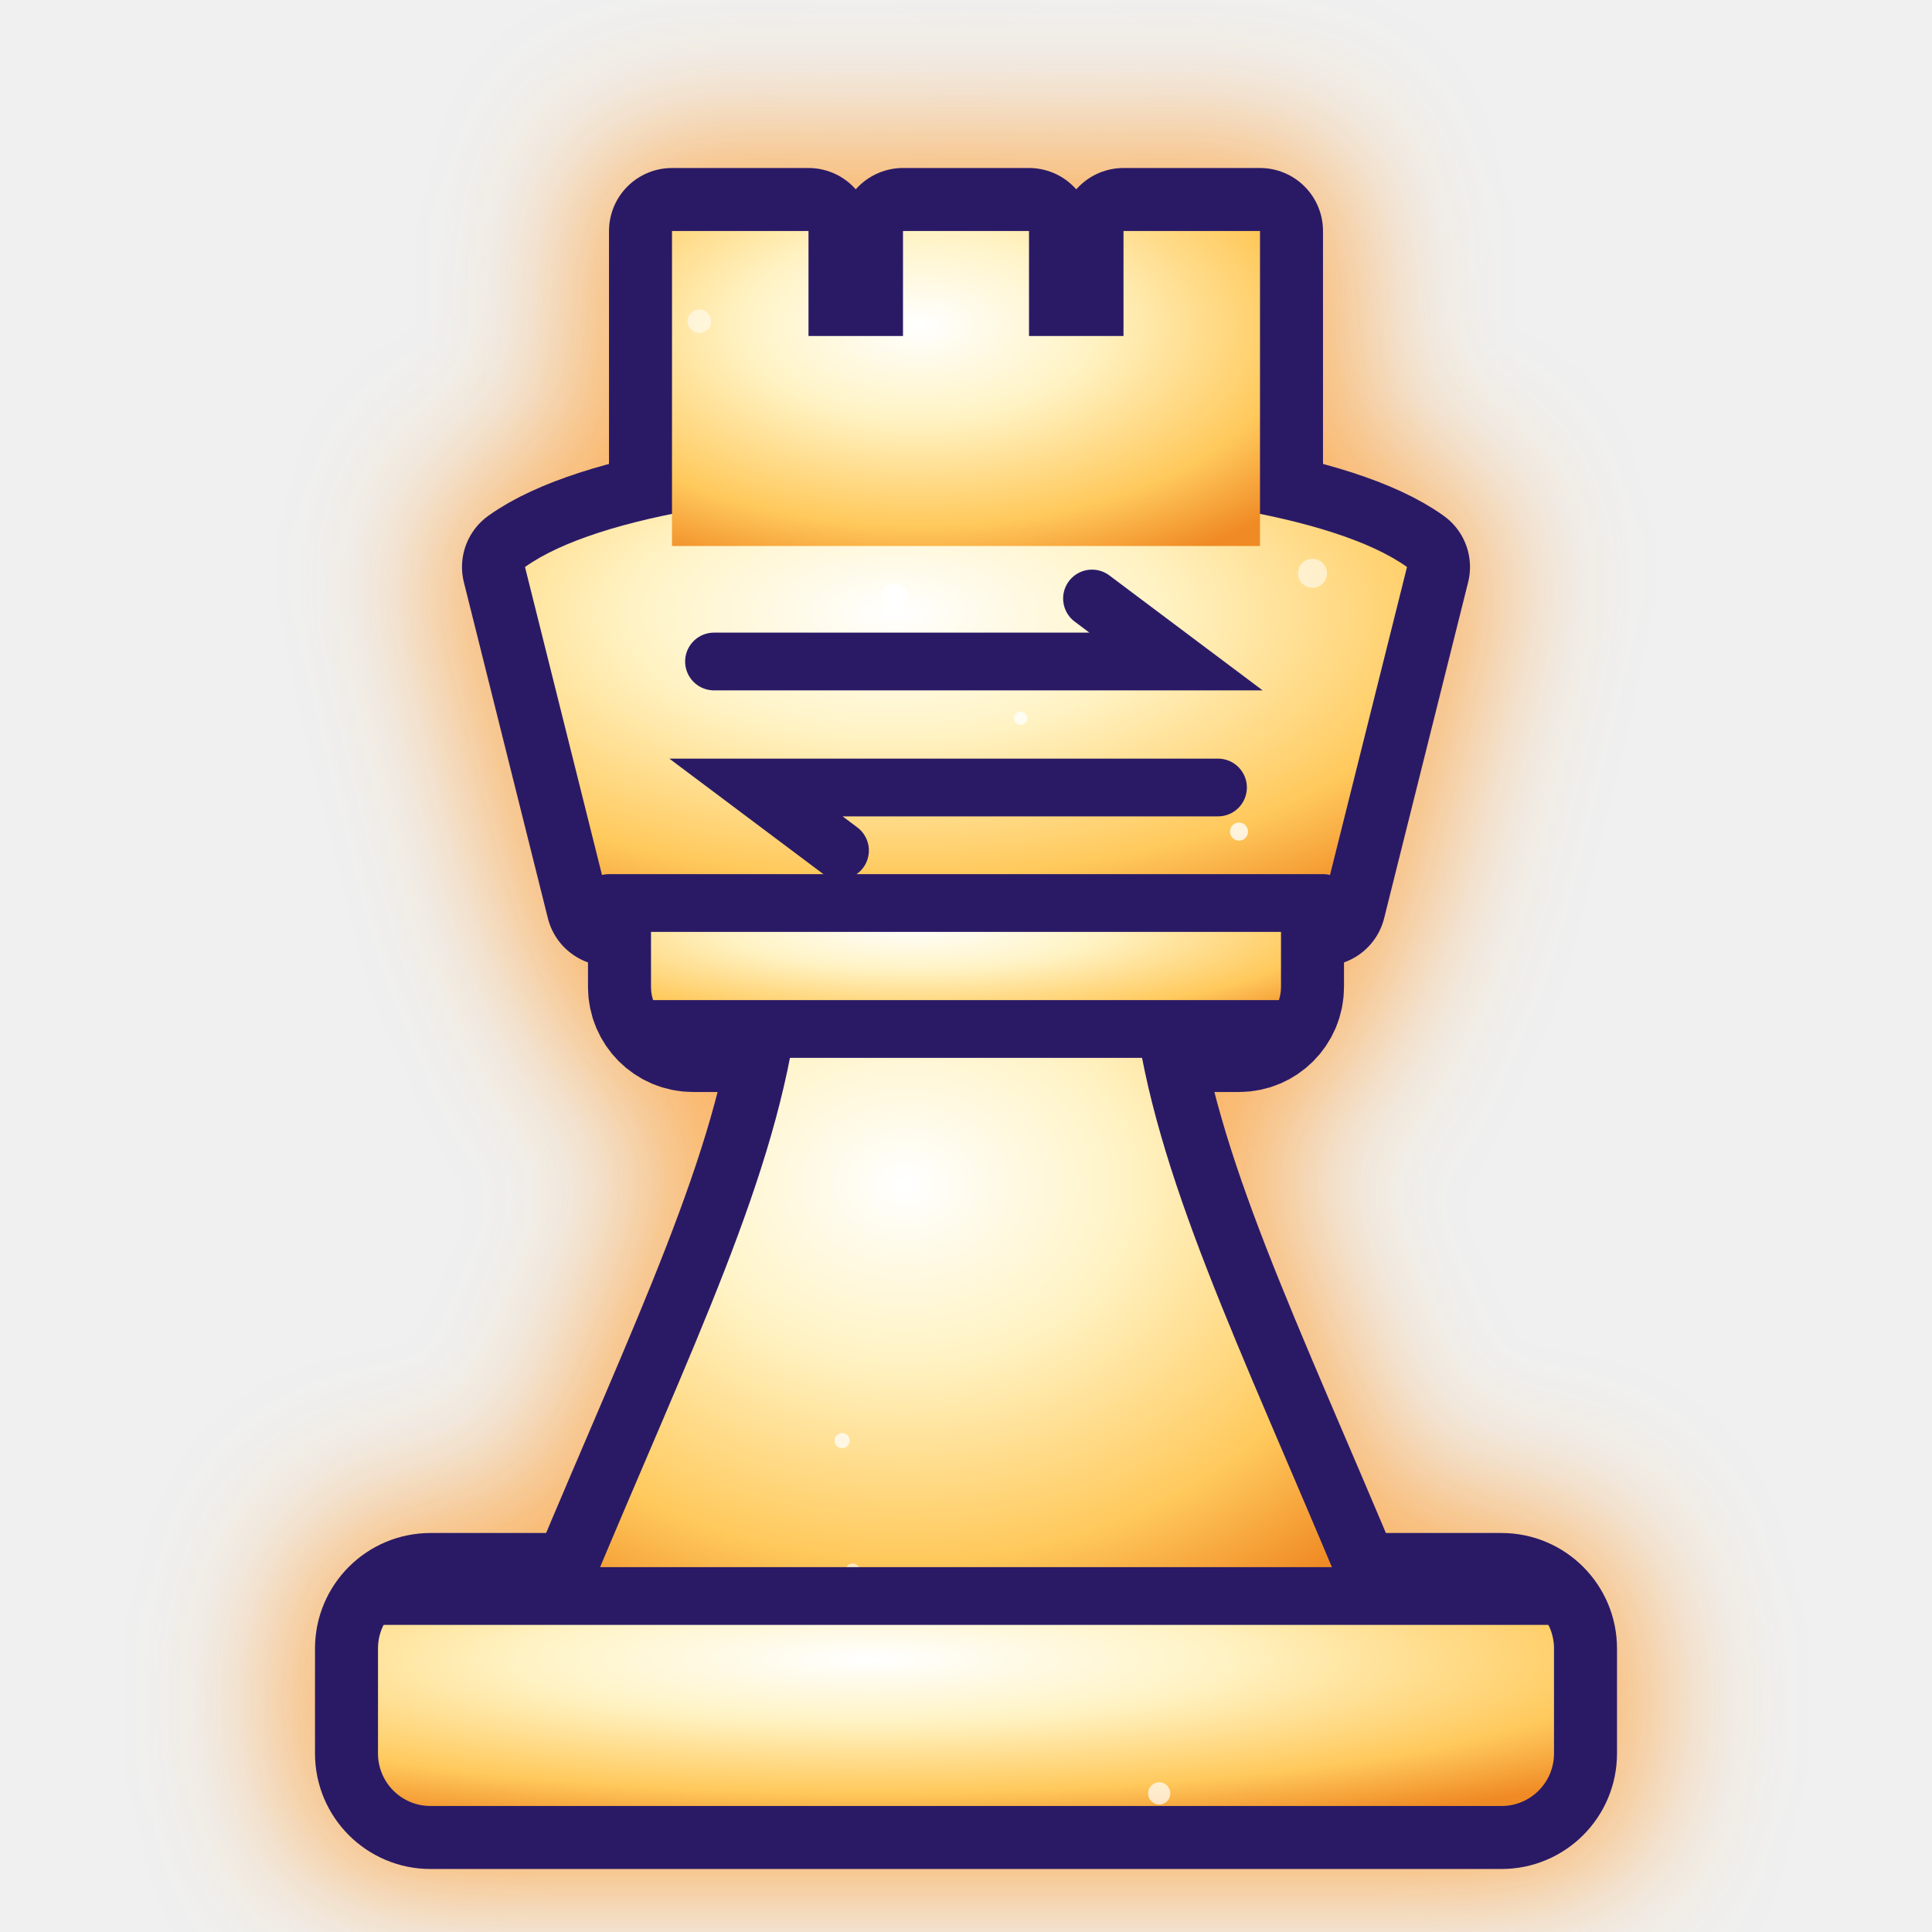
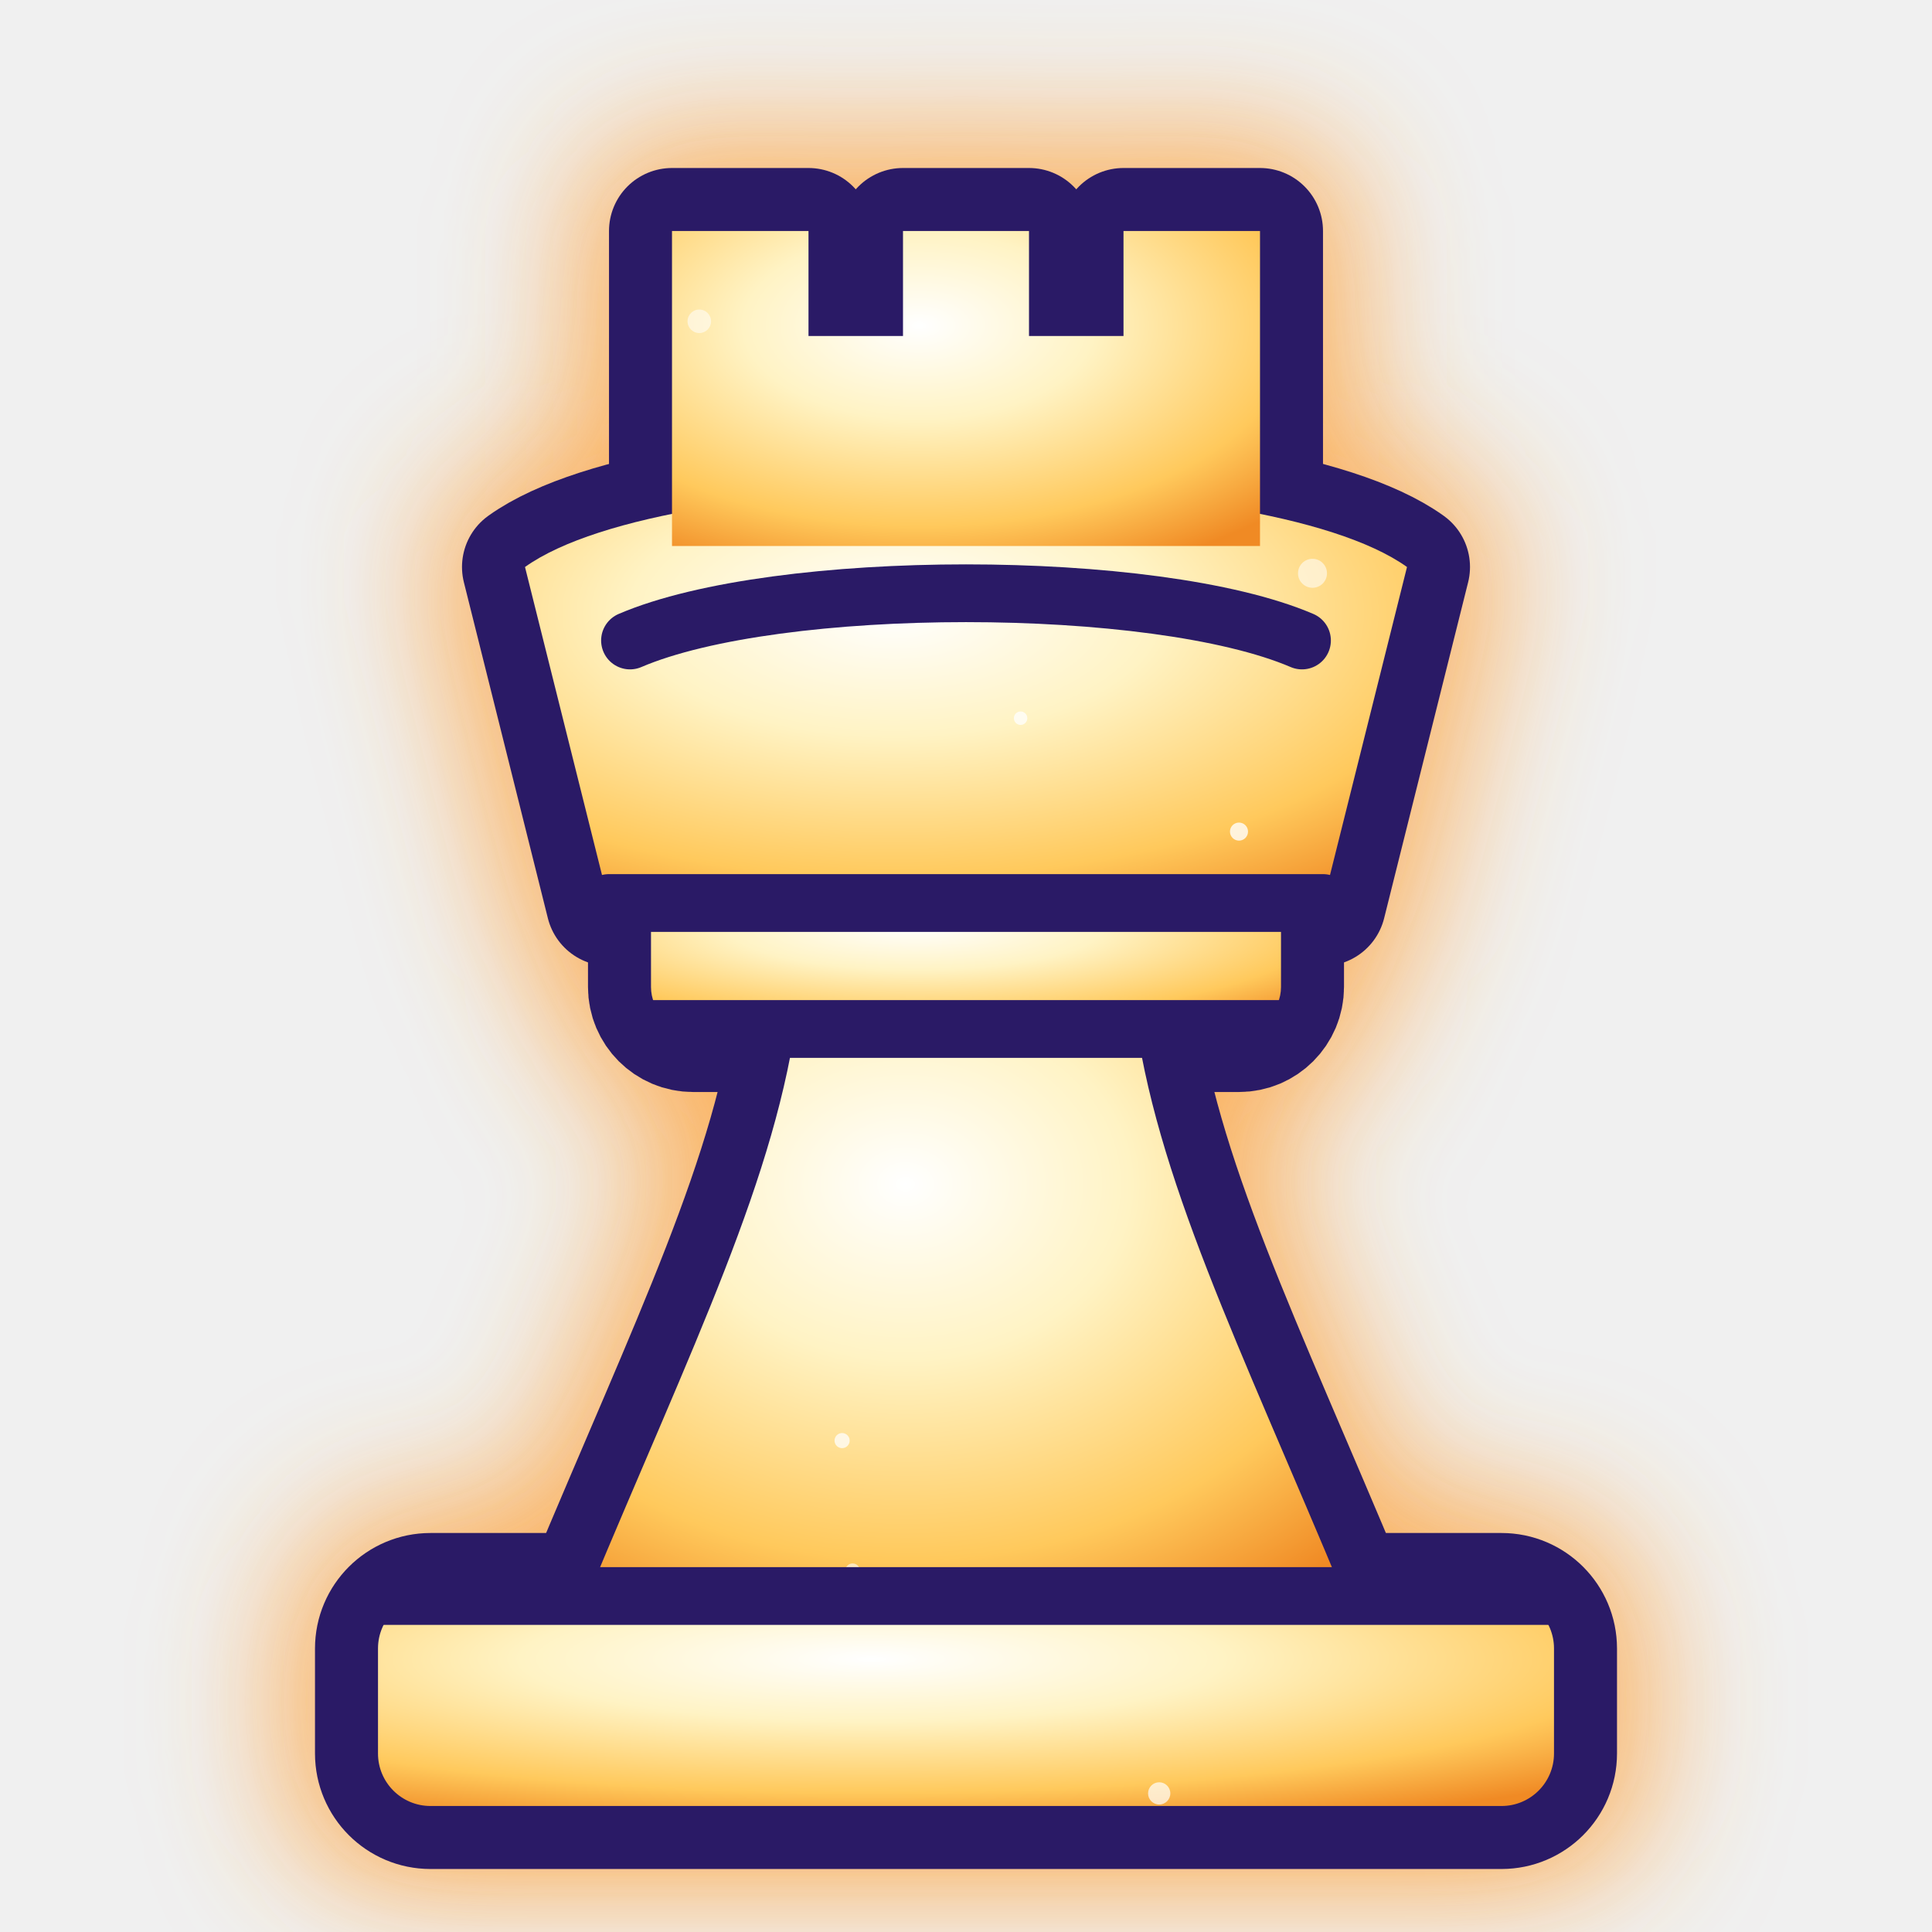
<svg xmlns="http://www.w3.org/2000/svg" viewBox="4 2 92 92">
  <defs>
    <clipPath id="gmwSc">
      <rect x="22" y="78" width="56" height="10" rx="2.5" />
      <path d="M32 78 C37 66 41 58 42 50 H58 C59 58 63 66 68 78 Z" />
      <rect x="35" y="44" width="30" height="7" rx="2" />
      <path d="M33 45 L29 29 C36 24 64 24 71 29 L67 45 Z" />
      <path d="M36 28 V13 H42.5 V18 H47 V13 H53 V18 H57.5 V13 H64 V28 Z" />
    </clipPath>
    <radialGradient id="gmwSg" cx="0.42" cy="0.30" r="0.85">
      <stop offset="0" stop-color="#ffffff" />
      <stop offset="0.35" stop-color="#fff3c4" />
      <stop offset="0.75" stop-color="#ffc95c" />
      <stop offset="1" stop-color="#f08a24" />
    </radialGradient>
    <filter id="gmwSf" x="-30%" y="-30%" width="160%" height="160%">
      <feGaussianBlur stdDeviation="3.2" />
    </filter>
  </defs>
  <g fill="#ffb347" stroke="#ff9d2e" stroke-width="9" stroke-linejoin="round" opacity="0.75" filter="url(#gmwSf)">
    <rect x="22" y="78" width="56" height="10" rx="2.5" />
    <path d="M32 78 C37 66 41 58 42 50 H58 C59 58 63 66 68 78 Z" />
    <rect x="35" y="44" width="30" height="7" rx="2" />
    <path d="M33 45 L29 29 C36 24 64 24 71 29 L67 45 Z" />
    <path d="M36 28 V13 H42.5 V18 H47 V13 H53 V18 H57.5 V13 H64 V28 Z" />
  </g>
  <g fill="#2a1a66" stroke="#2a1a66" stroke-width="6.0" stroke-linejoin="round">
    <rect x="22" y="78" width="56" height="10" rx="2.5" />
    <path d="M32 78 C37 66 41 58 42 50 H58 C59 58 63 66 68 78 Z" />
    <rect x="35" y="44" width="30" height="7" rx="2" />
    <path d="M33 45 L29 29 C36 24 64 24 71 29 L67 45 Z" />
    <path d="M36 28 V13 H42.5 V18 H47 V13 H53 V18 H57.5 V13 H64 V28 Z" />
  </g>
  <g fill="url(#gmwSg)">
    <rect x="22" y="78" width="56" height="10" rx="2.5" />
    <path d="M32 78 C37 66 41 58 42 50 H58 C59 58 63 66 68 78 Z" />
    <rect x="35" y="44" width="30" height="7" rx="2" />
    <path d="M33 45 L29 29 C36 24 64 24 71 29 L67 45 Z" />
    <path d="M36 28 V13 H42.5 V18 H47 V13 H53 V18 H57.5 V13 H64 V28 Z" />
  </g>
  <g clip-path="url(#gmwSc)">
    <circle cx="37.3" cy="17.3" r="0.56" fill="#ffffff" opacity="0.54" />
    <circle cx="52.6" cy="36.2" r="0.32" fill="#ffffff" opacity="0.75" />
    <circle cx="16.7" cy="42.2" r="0.33" fill="#ffffff" opacity="0.55" />
    <circle cx="44.6" cy="76.8" r="0.35" fill="#ffffff" opacity="0.61" />
    <circle cx="59.2" cy="87.4" r="0.53" fill="#ffffff" opacity="0.70" />
    <circle cx="84.3" cy="8.1" r="0.64" fill="#ffffff" opacity="0.64" />
    <circle cx="24.4" cy="14.4" r="0.42" fill="#ffffff" opacity="0.91" />
    <circle cx="27.0" cy="55.2" r="0.56" fill="#ffffff" opacity="0.69" />
    <circle cx="53.4" cy="9.5" r="0.32" fill="#ffffff" opacity="0.60" />
    <circle cx="63.0" cy="41.6" r="0.43" fill="#ffffff" opacity="0.79" />
    <circle cx="46.6" cy="30.4" r="0.62" fill="#ffffff" opacity="0.85" />
    <circle cx="31.6" cy="54.5" r="0.51" fill="#ffffff" opacity="0.94" />
    <circle cx="66.5" cy="29.3" r="0.69" fill="#ffffff" opacity="0.56" />
    <circle cx="44.1" cy="70.6" r="0.36" fill="#ffffff" opacity="0.74" />
  </g>
  <g fill="none" stroke="#2a1a66" stroke-width="2.75" stroke-linecap="round">
    <path d="M22 78 H78" />
    <path d="M35 51 H65" />
    <path d="M33 45 H67" />
-     <path d="M38 33.5 H60 L56 30.5" />
-     <path d="M62 39.5 H40 L44 42.5" />
+     <path d="M34 32.5 C41 29.5 59 29.5 66 32.5" />
  </g>
</svg>
